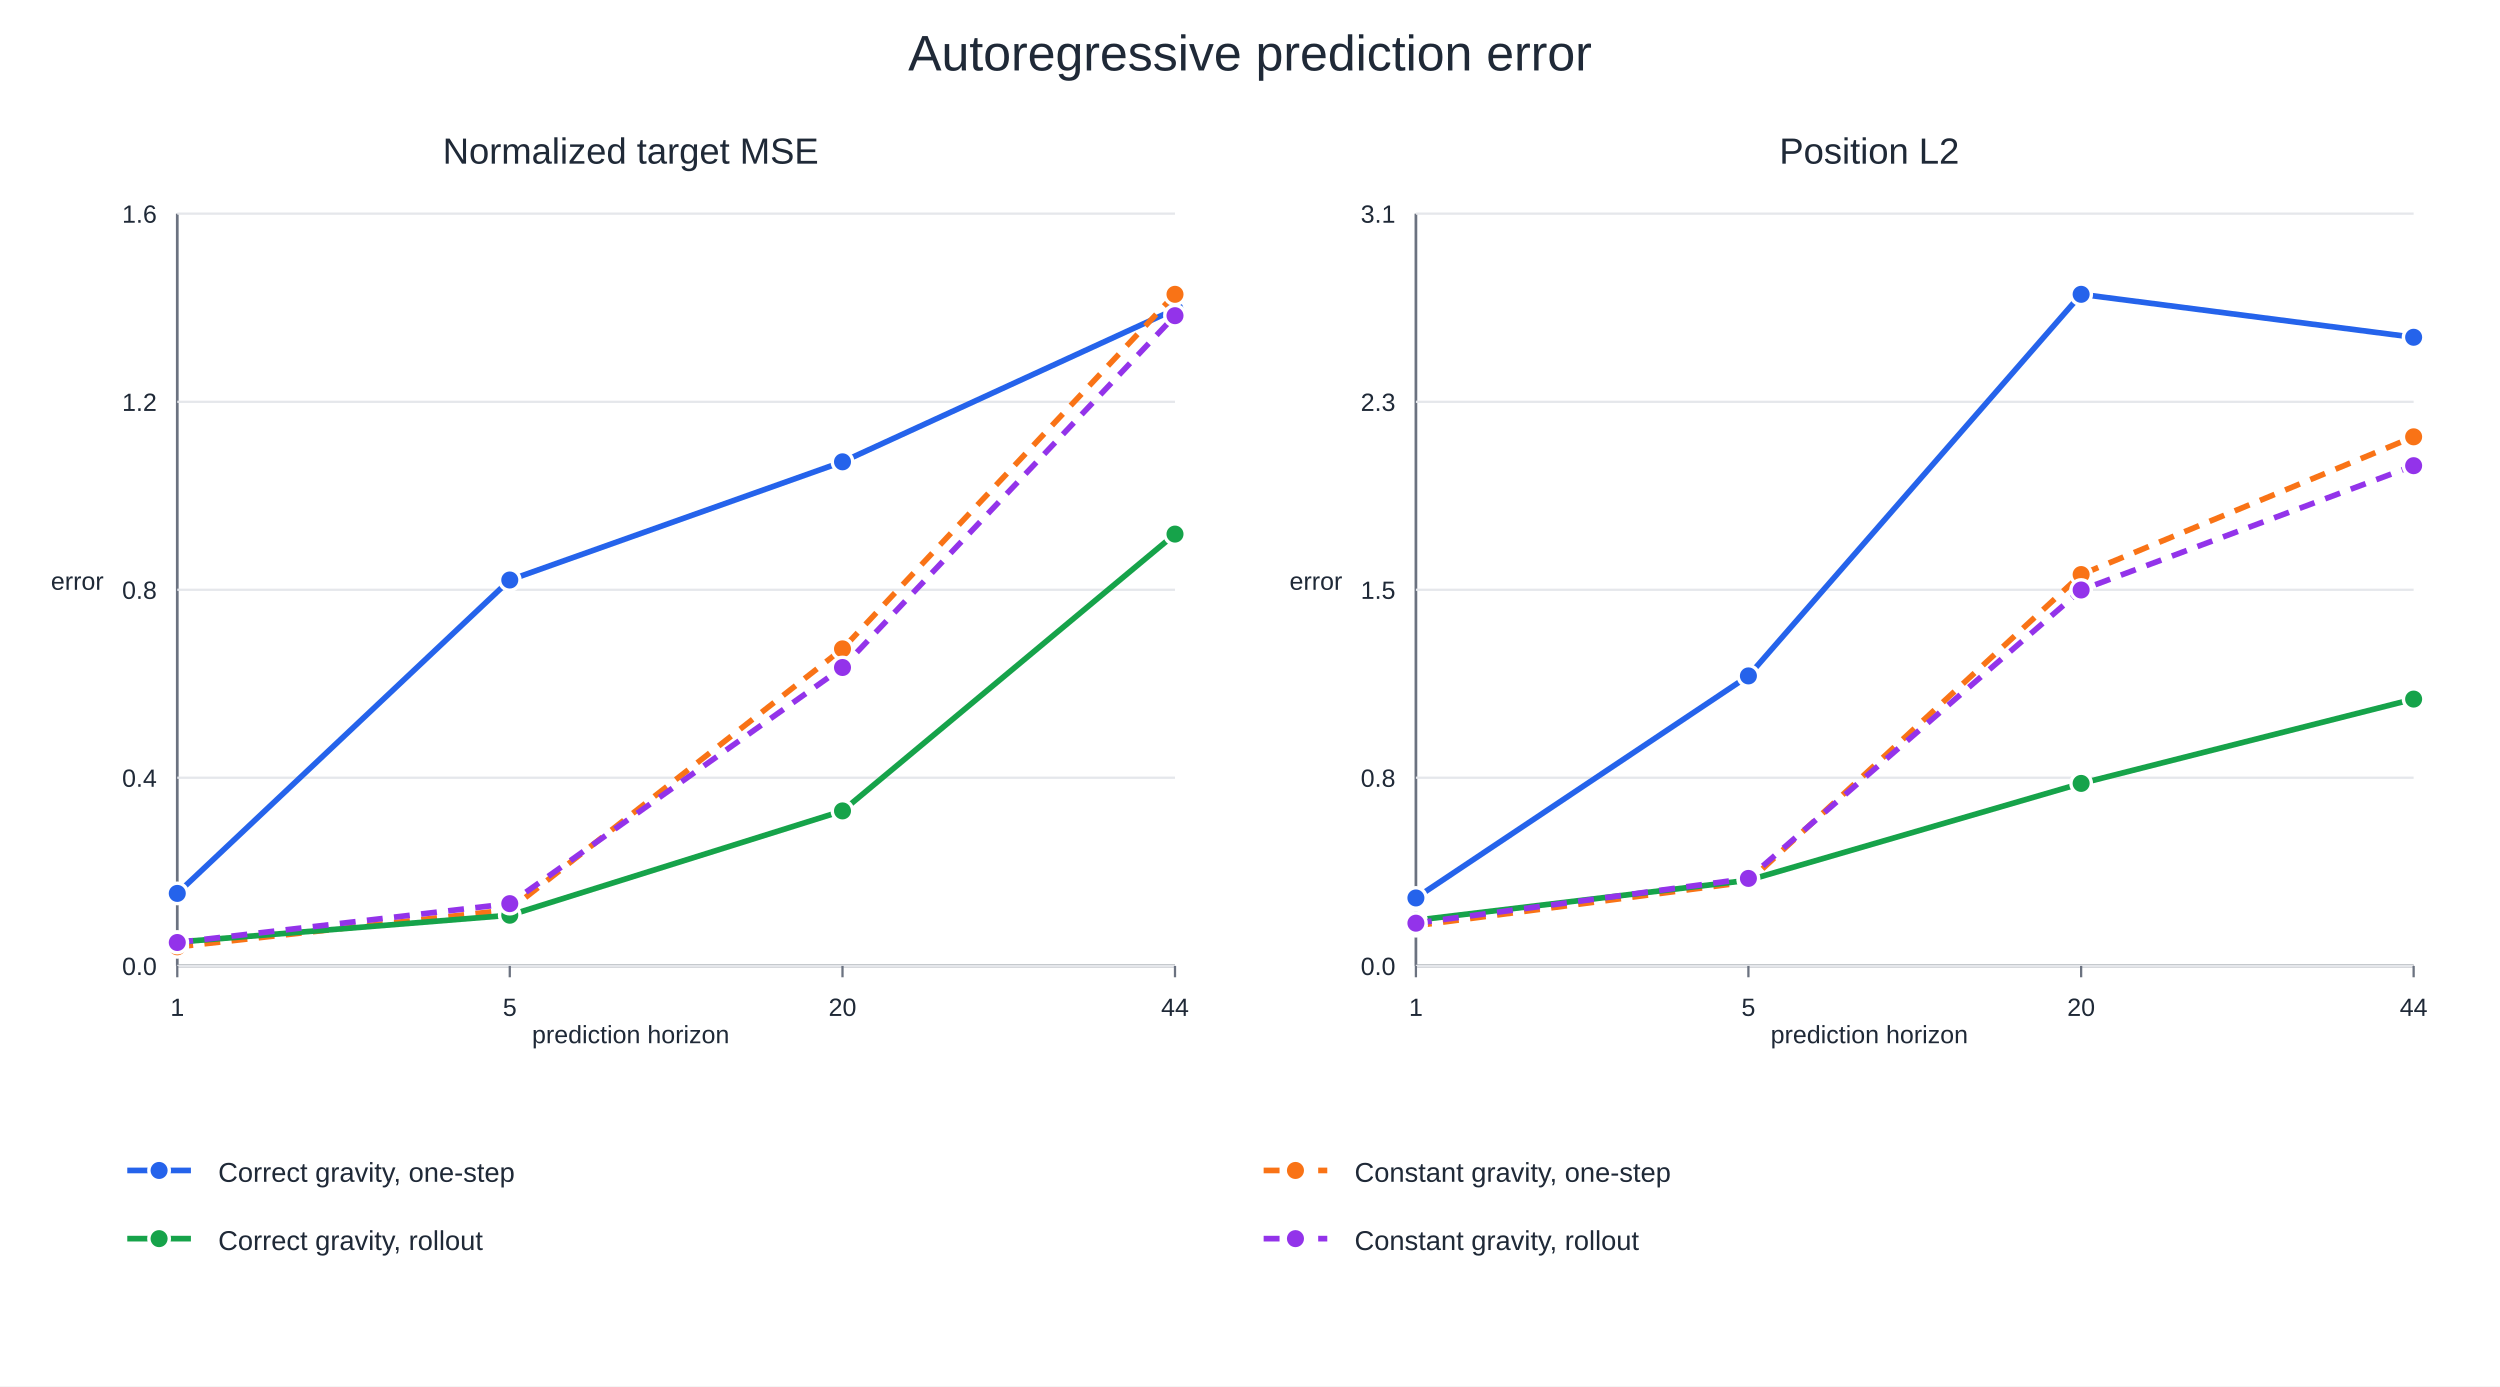
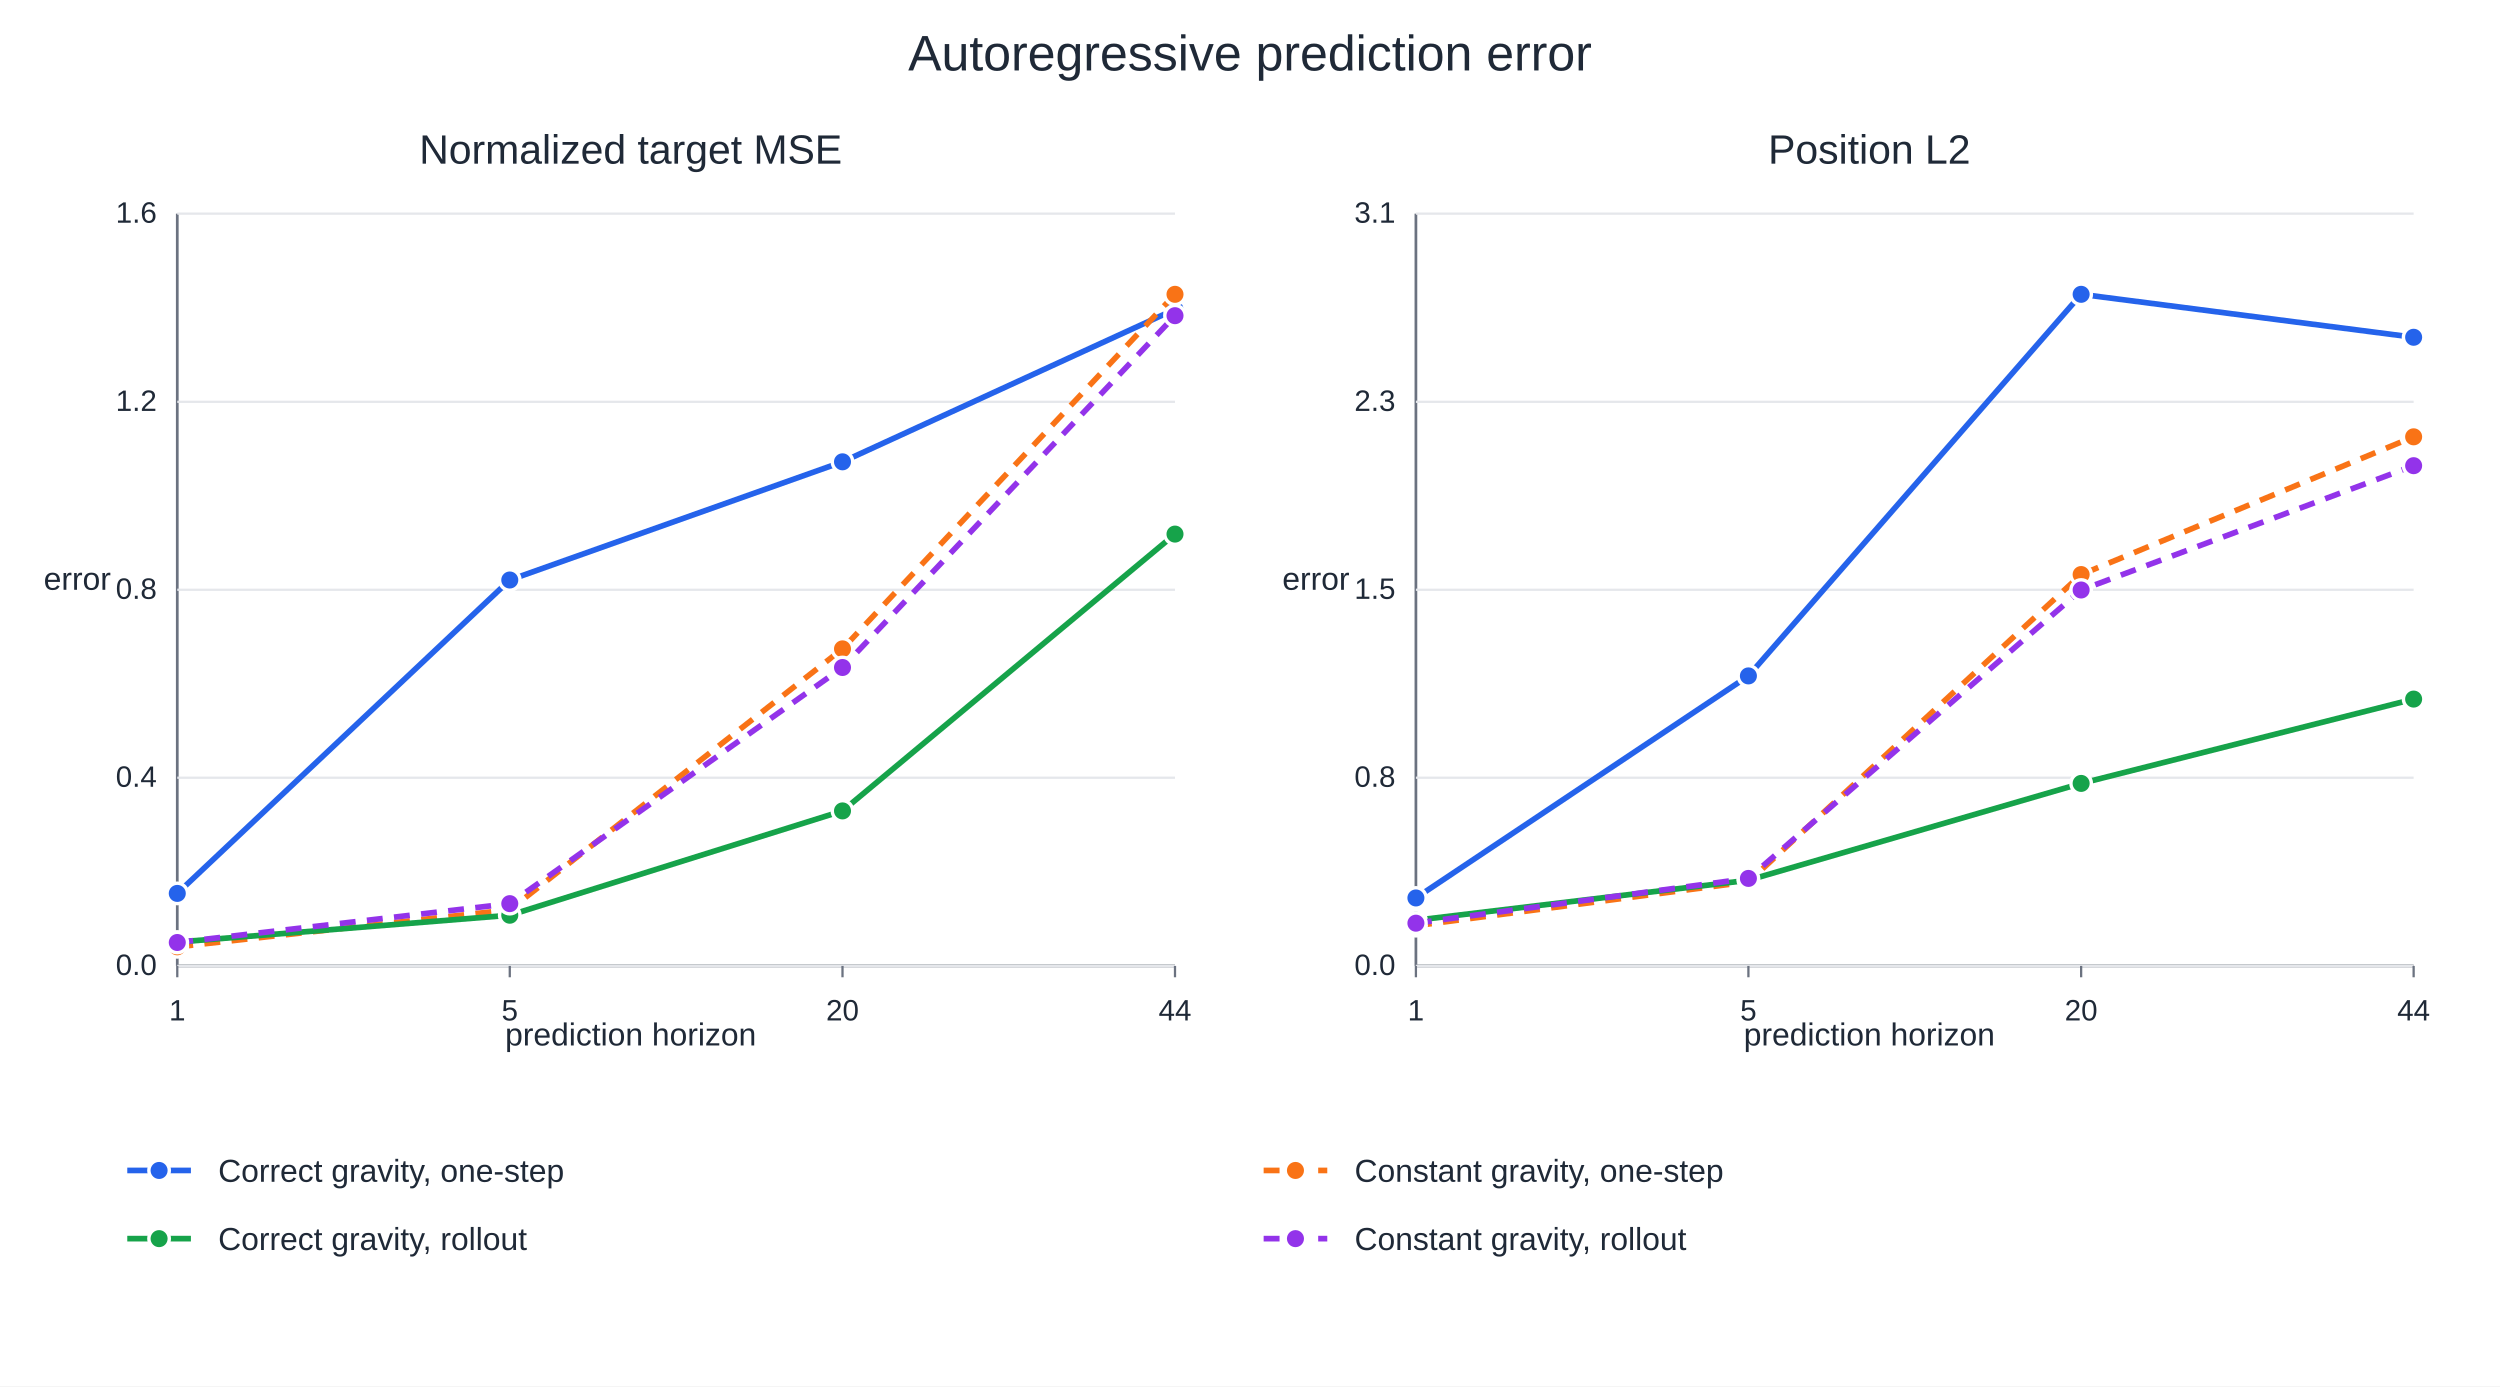
<svg xmlns="http://www.w3.org/2000/svg" width="1100" height="610" viewBox="0 0 1100 610" role="img" aria-labelledby="title desc">
  <rect width="100%" height="100%" fill="#ffffff" />
  <text x="550.0" y="31.0" font-family="Arial, sans-serif" font-size="22px" font-weight="500" text-anchor="middle" fill="#1f2937">Autoregressive prediction error</text>
-   <text x="277.5" y="72.0" font-family="Arial, sans-serif" font-size="16px" font-weight="500" text-anchor="middle" fill="#1f2937">Normalized target MSE</text>
+   <text x="277.5" y="72.0" font-family="Arial, sans-serif" font-size="18px" font-weight="500" text-anchor="middle" fill="#1f2937">Normalized target MSE</text>
  <line x1="78.0" y1="94.0" x2="78.0" y2="425.0" stroke="#6b7280" stroke-width="1.2" />
  <line x1="78.0" y1="425.0" x2="517.0" y2="425.0" stroke="#6b7280" stroke-width="1.2" />
  <line x1="78.0" y1="425.0" x2="517.0" y2="425.0" stroke="#e5e7eb" stroke-width="1.0" />
-   <text x="69.0" y="429.0" font-family="Arial, sans-serif" font-size="11px" font-weight="400" text-anchor="end" fill="#1f2937">0.0</text>
+   <text x="69.0" y="429.0" font-family="Arial, sans-serif" font-size="13px" font-weight="400" text-anchor="end" fill="#1f2937">0.0</text>
  <line x1="78.0" y1="342.2" x2="517.0" y2="342.2" stroke="#e5e7eb" stroke-width="1.0" />
-   <text x="69.0" y="346.2" font-family="Arial, sans-serif" font-size="11px" font-weight="400" text-anchor="end" fill="#1f2937">0.4</text>
+   <text x="69.0" y="346.2" font-family="Arial, sans-serif" font-size="13px" font-weight="400" text-anchor="end" fill="#1f2937">0.4</text>
  <line x1="78.0" y1="259.5" x2="517.0" y2="259.5" stroke="#e5e7eb" stroke-width="1.0" />
-   <text x="69.0" y="263.5" font-family="Arial, sans-serif" font-size="11px" font-weight="400" text-anchor="end" fill="#1f2937">0.8</text>
+   <text x="69.0" y="263.5" font-family="Arial, sans-serif" font-size="13px" font-weight="400" text-anchor="end" fill="#1f2937">0.8</text>
  <line x1="78.0" y1="176.8" x2="517.0" y2="176.8" stroke="#e5e7eb" stroke-width="1.0" />
-   <text x="69.0" y="180.8" font-family="Arial, sans-serif" font-size="11px" font-weight="400" text-anchor="end" fill="#1f2937">1.2</text>
+   <text x="69.0" y="180.8" font-family="Arial, sans-serif" font-size="13px" font-weight="400" text-anchor="end" fill="#1f2937">1.2</text>
  <line x1="78.0" y1="94.0" x2="517.0" y2="94.0" stroke="#e5e7eb" stroke-width="1.0" />
-   <text x="69.0" y="98.0" font-family="Arial, sans-serif" font-size="11px" font-weight="400" text-anchor="end" fill="#1f2937">1.6</text>
+   <text x="69.0" y="98.0" font-family="Arial, sans-serif" font-size="13px" font-weight="400" text-anchor="end" fill="#1f2937">1.6</text>
  <line x1="78.0" y1="425.0" x2="78.0" y2="430.0" stroke="#6b7280" stroke-width="1.0" />
-   <text x="78.0" y="447.0" font-family="Arial, sans-serif" font-size="11px" font-weight="400" text-anchor="middle" fill="#1f2937">1</text>
+   <text x="78.0" y="449.0" font-family="Arial, sans-serif" font-size="13px" font-weight="400" text-anchor="middle" fill="#1f2937">1</text>
  <line x1="224.3" y1="425.0" x2="224.3" y2="430.0" stroke="#6b7280" stroke-width="1.0" />
-   <text x="224.3" y="447.0" font-family="Arial, sans-serif" font-size="11px" font-weight="400" text-anchor="middle" fill="#1f2937">5</text>
+   <text x="224.3" y="449.0" font-family="Arial, sans-serif" font-size="13px" font-weight="400" text-anchor="middle" fill="#1f2937">5</text>
  <line x1="370.7" y1="425.0" x2="370.7" y2="430.0" stroke="#6b7280" stroke-width="1.0" />
-   <text x="370.7" y="447.0" font-family="Arial, sans-serif" font-size="11px" font-weight="400" text-anchor="middle" fill="#1f2937">20</text>
+   <text x="370.7" y="449.0" font-family="Arial, sans-serif" font-size="13px" font-weight="400" text-anchor="middle" fill="#1f2937">20</text>
  <line x1="517.0" y1="425.0" x2="517.0" y2="430.0" stroke="#6b7280" stroke-width="1.0" />
-   <text x="517.0" y="447.0" font-family="Arial, sans-serif" font-size="11px" font-weight="400" text-anchor="middle" fill="#1f2937">44</text>
-   <text x="34.0" y="259.5" font-family="Arial, sans-serif" font-size="11px" font-weight="400" text-anchor="middle" fill="#1f2937">error</text>
-   <text x="277.5" y="459.0" font-family="Arial, sans-serif" font-size="11px" font-weight="400" text-anchor="middle" fill="#1f2937">prediction horizon</text>
+   <text x="517.0" y="449.0" font-family="Arial, sans-serif" font-size="13px" font-weight="400" text-anchor="middle" fill="#1f2937">44</text>
+   <text x="34.0" y="259.5" font-family="Arial, sans-serif" font-size="14px" font-weight="400" text-anchor="middle" fill="#1f2937">error</text>
+   <text x="277.5" y="460.0" font-family="Arial, sans-serif" font-size="14px" font-weight="400" text-anchor="middle" fill="#1f2937">prediction horizon</text>
  <path d="M 78.0 393.1 L 224.3 255.2 L 370.7 203.2 L 517.0 136.1" fill="none" stroke="#2563eb" stroke-width="2.5" />
  <circle cx="78.0" cy="393.1" r="4.5" fill="#2563eb" stroke="#ffffff" stroke-width="1.5" />
  <circle cx="224.3" cy="255.2" r="4.5" fill="#2563eb" stroke="#ffffff" stroke-width="1.5" />
  <circle cx="370.7" cy="203.2" r="4.5" fill="#2563eb" stroke="#ffffff" stroke-width="1.5" />
  <circle cx="517.0" cy="136.1" r="4.5" fill="#2563eb" stroke="#ffffff" stroke-width="1.5" />
  <path d="M 78.0 416.6 L 224.3 400.3 L 370.7 285.5 L 517.0 129.5" fill="none" stroke="#f97316" stroke-width="2.5" stroke-dasharray="7 5" />
  <circle cx="78.0" cy="416.6" r="4.5" fill="#f97316" stroke="#ffffff" stroke-width="1.5" />
  <circle cx="224.3" cy="400.3" r="4.5" fill="#f97316" stroke="#ffffff" stroke-width="1.5" />
  <circle cx="370.7" cy="285.5" r="4.5" fill="#f97316" stroke="#ffffff" stroke-width="1.5" />
  <circle cx="517.0" cy="129.5" r="4.5" fill="#f97316" stroke="#ffffff" stroke-width="1.5" />
  <path d="M 78.0 414.5 L 224.3 402.7 L 370.7 356.8 L 517.0 235.0" fill="none" stroke="#16a34a" stroke-width="2.5" />
  <circle cx="78.0" cy="414.5" r="4.5" fill="#16a34a" stroke="#ffffff" stroke-width="1.5" />
  <circle cx="224.3" cy="402.7" r="4.5" fill="#16a34a" stroke="#ffffff" stroke-width="1.5" />
  <circle cx="370.7" cy="356.8" r="4.5" fill="#16a34a" stroke="#ffffff" stroke-width="1.5" />
  <circle cx="517.0" cy="235.0" r="4.5" fill="#16a34a" stroke="#ffffff" stroke-width="1.5" />
  <path d="M 78.0 414.7 L 224.3 397.6 L 370.7 293.7 L 517.0 138.9" fill="none" stroke="#9333ea" stroke-width="2.5" stroke-dasharray="7 5" />
  <circle cx="78.0" cy="414.7" r="4.5" fill="#9333ea" stroke="#ffffff" stroke-width="1.5" />
  <circle cx="224.3" cy="397.6" r="4.5" fill="#9333ea" stroke="#ffffff" stroke-width="1.5" />
  <circle cx="370.7" cy="293.7" r="4.5" fill="#9333ea" stroke="#ffffff" stroke-width="1.5" />
  <circle cx="517.0" cy="138.9" r="4.5" fill="#9333ea" stroke="#ffffff" stroke-width="1.5" />
-   <text x="822.5" y="72.0" font-family="Arial, sans-serif" font-size="16px" font-weight="500" text-anchor="middle" fill="#1f2937">Position L2</text>
+   <text x="822.5" y="72.0" font-family="Arial, sans-serif" font-size="18px" font-weight="500" text-anchor="middle" fill="#1f2937">Position L2</text>
  <line x1="623.0" y1="94.0" x2="623.0" y2="425.0" stroke="#6b7280" stroke-width="1.2" />
  <line x1="623.0" y1="425.0" x2="1062.0" y2="425.0" stroke="#6b7280" stroke-width="1.2" />
  <line x1="623.0" y1="425.0" x2="1062.0" y2="425.0" stroke="#e5e7eb" stroke-width="1.0" />
-   <text x="614.0" y="429.0" font-family="Arial, sans-serif" font-size="11px" font-weight="400" text-anchor="end" fill="#1f2937">0.0</text>
+   <text x="614.0" y="429.0" font-family="Arial, sans-serif" font-size="13px" font-weight="400" text-anchor="end" fill="#1f2937">0.0</text>
  <line x1="623.0" y1="342.2" x2="1062.0" y2="342.2" stroke="#e5e7eb" stroke-width="1.0" />
-   <text x="614.0" y="346.2" font-family="Arial, sans-serif" font-size="11px" font-weight="400" text-anchor="end" fill="#1f2937">0.8</text>
+   <text x="614.0" y="346.2" font-family="Arial, sans-serif" font-size="13px" font-weight="400" text-anchor="end" fill="#1f2937">0.8</text>
  <line x1="623.0" y1="259.5" x2="1062.0" y2="259.5" stroke="#e5e7eb" stroke-width="1.0" />
-   <text x="614.0" y="263.5" font-family="Arial, sans-serif" font-size="11px" font-weight="400" text-anchor="end" fill="#1f2937">1.5</text>
+   <text x="614.0" y="263.5" font-family="Arial, sans-serif" font-size="13px" font-weight="400" text-anchor="end" fill="#1f2937">1.5</text>
  <line x1="623.0" y1="176.8" x2="1062.0" y2="176.8" stroke="#e5e7eb" stroke-width="1.0" />
-   <text x="614.0" y="180.8" font-family="Arial, sans-serif" font-size="11px" font-weight="400" text-anchor="end" fill="#1f2937">2.3</text>
+   <text x="614.0" y="180.8" font-family="Arial, sans-serif" font-size="13px" font-weight="400" text-anchor="end" fill="#1f2937">2.3</text>
  <line x1="623.0" y1="94.0" x2="1062.0" y2="94.0" stroke="#e5e7eb" stroke-width="1.0" />
-   <text x="614.0" y="98.0" font-family="Arial, sans-serif" font-size="11px" font-weight="400" text-anchor="end" fill="#1f2937">3.1</text>
+   <text x="614.0" y="98.0" font-family="Arial, sans-serif" font-size="13px" font-weight="400" text-anchor="end" fill="#1f2937">3.1</text>
  <line x1="623.0" y1="425.0" x2="623.0" y2="430.0" stroke="#6b7280" stroke-width="1.0" />
-   <text x="623.0" y="447.0" font-family="Arial, sans-serif" font-size="11px" font-weight="400" text-anchor="middle" fill="#1f2937">1</text>
+   <text x="623.0" y="449.0" font-family="Arial, sans-serif" font-size="13px" font-weight="400" text-anchor="middle" fill="#1f2937">1</text>
  <line x1="769.3" y1="425.0" x2="769.3" y2="430.0" stroke="#6b7280" stroke-width="1.0" />
-   <text x="769.3" y="447.0" font-family="Arial, sans-serif" font-size="11px" font-weight="400" text-anchor="middle" fill="#1f2937">5</text>
+   <text x="769.3" y="449.0" font-family="Arial, sans-serif" font-size="13px" font-weight="400" text-anchor="middle" fill="#1f2937">5</text>
  <line x1="915.7" y1="425.0" x2="915.7" y2="430.0" stroke="#6b7280" stroke-width="1.0" />
-   <text x="915.7" y="447.0" font-family="Arial, sans-serif" font-size="11px" font-weight="400" text-anchor="middle" fill="#1f2937">20</text>
+   <text x="915.7" y="449.0" font-family="Arial, sans-serif" font-size="13px" font-weight="400" text-anchor="middle" fill="#1f2937">20</text>
  <line x1="1062.0" y1="425.0" x2="1062.0" y2="430.0" stroke="#6b7280" stroke-width="1.0" />
-   <text x="1062.0" y="447.0" font-family="Arial, sans-serif" font-size="11px" font-weight="400" text-anchor="middle" fill="#1f2937">44</text>
-   <text x="579.0" y="259.5" font-family="Arial, sans-serif" font-size="11px" font-weight="400" text-anchor="middle" fill="#1f2937">error</text>
-   <text x="822.5" y="459.0" font-family="Arial, sans-serif" font-size="11px" font-weight="400" text-anchor="middle" fill="#1f2937">prediction horizon</text>
+   <text x="1062.0" y="449.0" font-family="Arial, sans-serif" font-size="13px" font-weight="400" text-anchor="middle" fill="#1f2937">44</text>
+   <text x="579.0" y="259.5" font-family="Arial, sans-serif" font-size="14px" font-weight="400" text-anchor="middle" fill="#1f2937">error</text>
+   <text x="822.5" y="460.0" font-family="Arial, sans-serif" font-size="14px" font-weight="400" text-anchor="middle" fill="#1f2937">prediction horizon</text>
  <path d="M 623.0 395.1 L 769.3 297.4 L 915.7 129.5 L 1062.0 148.4" fill="none" stroke="#2563eb" stroke-width="2.5" />
  <circle cx="623.0" cy="395.1" r="4.5" fill="#2563eb" stroke="#ffffff" stroke-width="1.5" />
  <circle cx="769.3" cy="297.4" r="4.5" fill="#2563eb" stroke="#ffffff" stroke-width="1.5" />
  <circle cx="915.7" cy="129.5" r="4.5" fill="#2563eb" stroke="#ffffff" stroke-width="1.5" />
  <circle cx="1062.0" cy="148.4" r="4.5" fill="#2563eb" stroke="#ffffff" stroke-width="1.5" />
  <path d="M 623.0 407.3 L 769.3 388.0 L 915.7 252.8 L 1062.0 192.2" fill="none" stroke="#f97316" stroke-width="2.5" stroke-dasharray="7 5" />
  <circle cx="623.0" cy="407.3" r="4.5" fill="#f97316" stroke="#ffffff" stroke-width="1.5" />
  <circle cx="769.3" cy="388.0" r="4.5" fill="#f97316" stroke="#ffffff" stroke-width="1.5" />
  <circle cx="915.7" cy="252.8" r="4.5" fill="#f97316" stroke="#ffffff" stroke-width="1.5" />
  <circle cx="1062.0" cy="192.2" r="4.5" fill="#f97316" stroke="#ffffff" stroke-width="1.5" />
  <path d="M 623.0 404.9 L 769.3 387.3 L 915.7 344.7 L 1062.0 307.6" fill="none" stroke="#16a34a" stroke-width="2.5" />
  <circle cx="623.0" cy="404.9" r="4.5" fill="#16a34a" stroke="#ffffff" stroke-width="1.5" />
  <circle cx="769.3" cy="387.3" r="4.5" fill="#16a34a" stroke="#ffffff" stroke-width="1.5" />
  <circle cx="915.7" cy="344.7" r="4.5" fill="#16a34a" stroke="#ffffff" stroke-width="1.5" />
  <circle cx="1062.0" cy="307.6" r="4.5" fill="#16a34a" stroke="#ffffff" stroke-width="1.5" />
  <path d="M 623.0 406.2 L 769.3 386.5 L 915.7 259.6 L 1062.0 204.9" fill="none" stroke="#9333ea" stroke-width="2.5" stroke-dasharray="7 5" />
  <circle cx="623.0" cy="406.2" r="4.5" fill="#9333ea" stroke="#ffffff" stroke-width="1.5" />
  <circle cx="769.3" cy="386.5" r="4.5" fill="#9333ea" stroke="#ffffff" stroke-width="1.5" />
  <circle cx="915.7" cy="259.6" r="4.5" fill="#9333ea" stroke="#ffffff" stroke-width="1.5" />
  <circle cx="1062.0" cy="204.9" r="4.5" fill="#9333ea" stroke="#ffffff" stroke-width="1.5" />
  <line x1="56.0" y1="515.0" x2="84.0" y2="515.0" stroke="#2563eb" stroke-width="2.5" />
  <circle cx="70.0" cy="515.0" r="4.5" fill="#2563eb" stroke="#ffffff" stroke-width="1.5" />
-   <text x="96.0" y="520.0" font-family="Arial, sans-serif" font-size="12px" font-weight="400" text-anchor="start" fill="#1f2937">Correct gravity, one-step</text>
+   <text x="96.0" y="520.0" font-family="Arial, sans-serif" font-size="14px" font-weight="400" text-anchor="start" fill="#1f2937">Correct gravity, one-step</text>
  <line x1="556.0" y1="515.0" x2="584.0" y2="515.0" stroke="#f97316" stroke-width="2.5" stroke-dasharray="7 5" />
  <circle cx="570.0" cy="515.0" r="4.5" fill="#f97316" stroke="#ffffff" stroke-width="1.5" />
-   <text x="596.0" y="520.0" font-family="Arial, sans-serif" font-size="12px" font-weight="400" text-anchor="start" fill="#1f2937">Constant gravity, one-step</text>
+   <text x="596.0" y="520.0" font-family="Arial, sans-serif" font-size="14px" font-weight="400" text-anchor="start" fill="#1f2937">Constant gravity, one-step</text>
  <line x1="56.0" y1="545.0" x2="84.0" y2="545.0" stroke="#16a34a" stroke-width="2.5" />
  <circle cx="70.0" cy="545.0" r="4.5" fill="#16a34a" stroke="#ffffff" stroke-width="1.5" />
-   <text x="96.0" y="550.0" font-family="Arial, sans-serif" font-size="12px" font-weight="400" text-anchor="start" fill="#1f2937">Correct gravity, rollout</text>
+   <text x="96.0" y="550.0" font-family="Arial, sans-serif" font-size="14px" font-weight="400" text-anchor="start" fill="#1f2937">Correct gravity, rollout</text>
  <line x1="556.0" y1="545.0" x2="584.0" y2="545.0" stroke="#9333ea" stroke-width="2.5" stroke-dasharray="7 5" />
  <circle cx="570.0" cy="545.0" r="4.5" fill="#9333ea" stroke="#ffffff" stroke-width="1.5" />
-   <text x="596.0" y="550.0" font-family="Arial, sans-serif" font-size="12px" font-weight="400" text-anchor="start" fill="#1f2937">Constant gravity, rollout</text>
+   <text x="596.0" y="550.0" font-family="Arial, sans-serif" font-size="14px" font-weight="400" text-anchor="start" fill="#1f2937">Constant gravity, rollout</text>
</svg>
